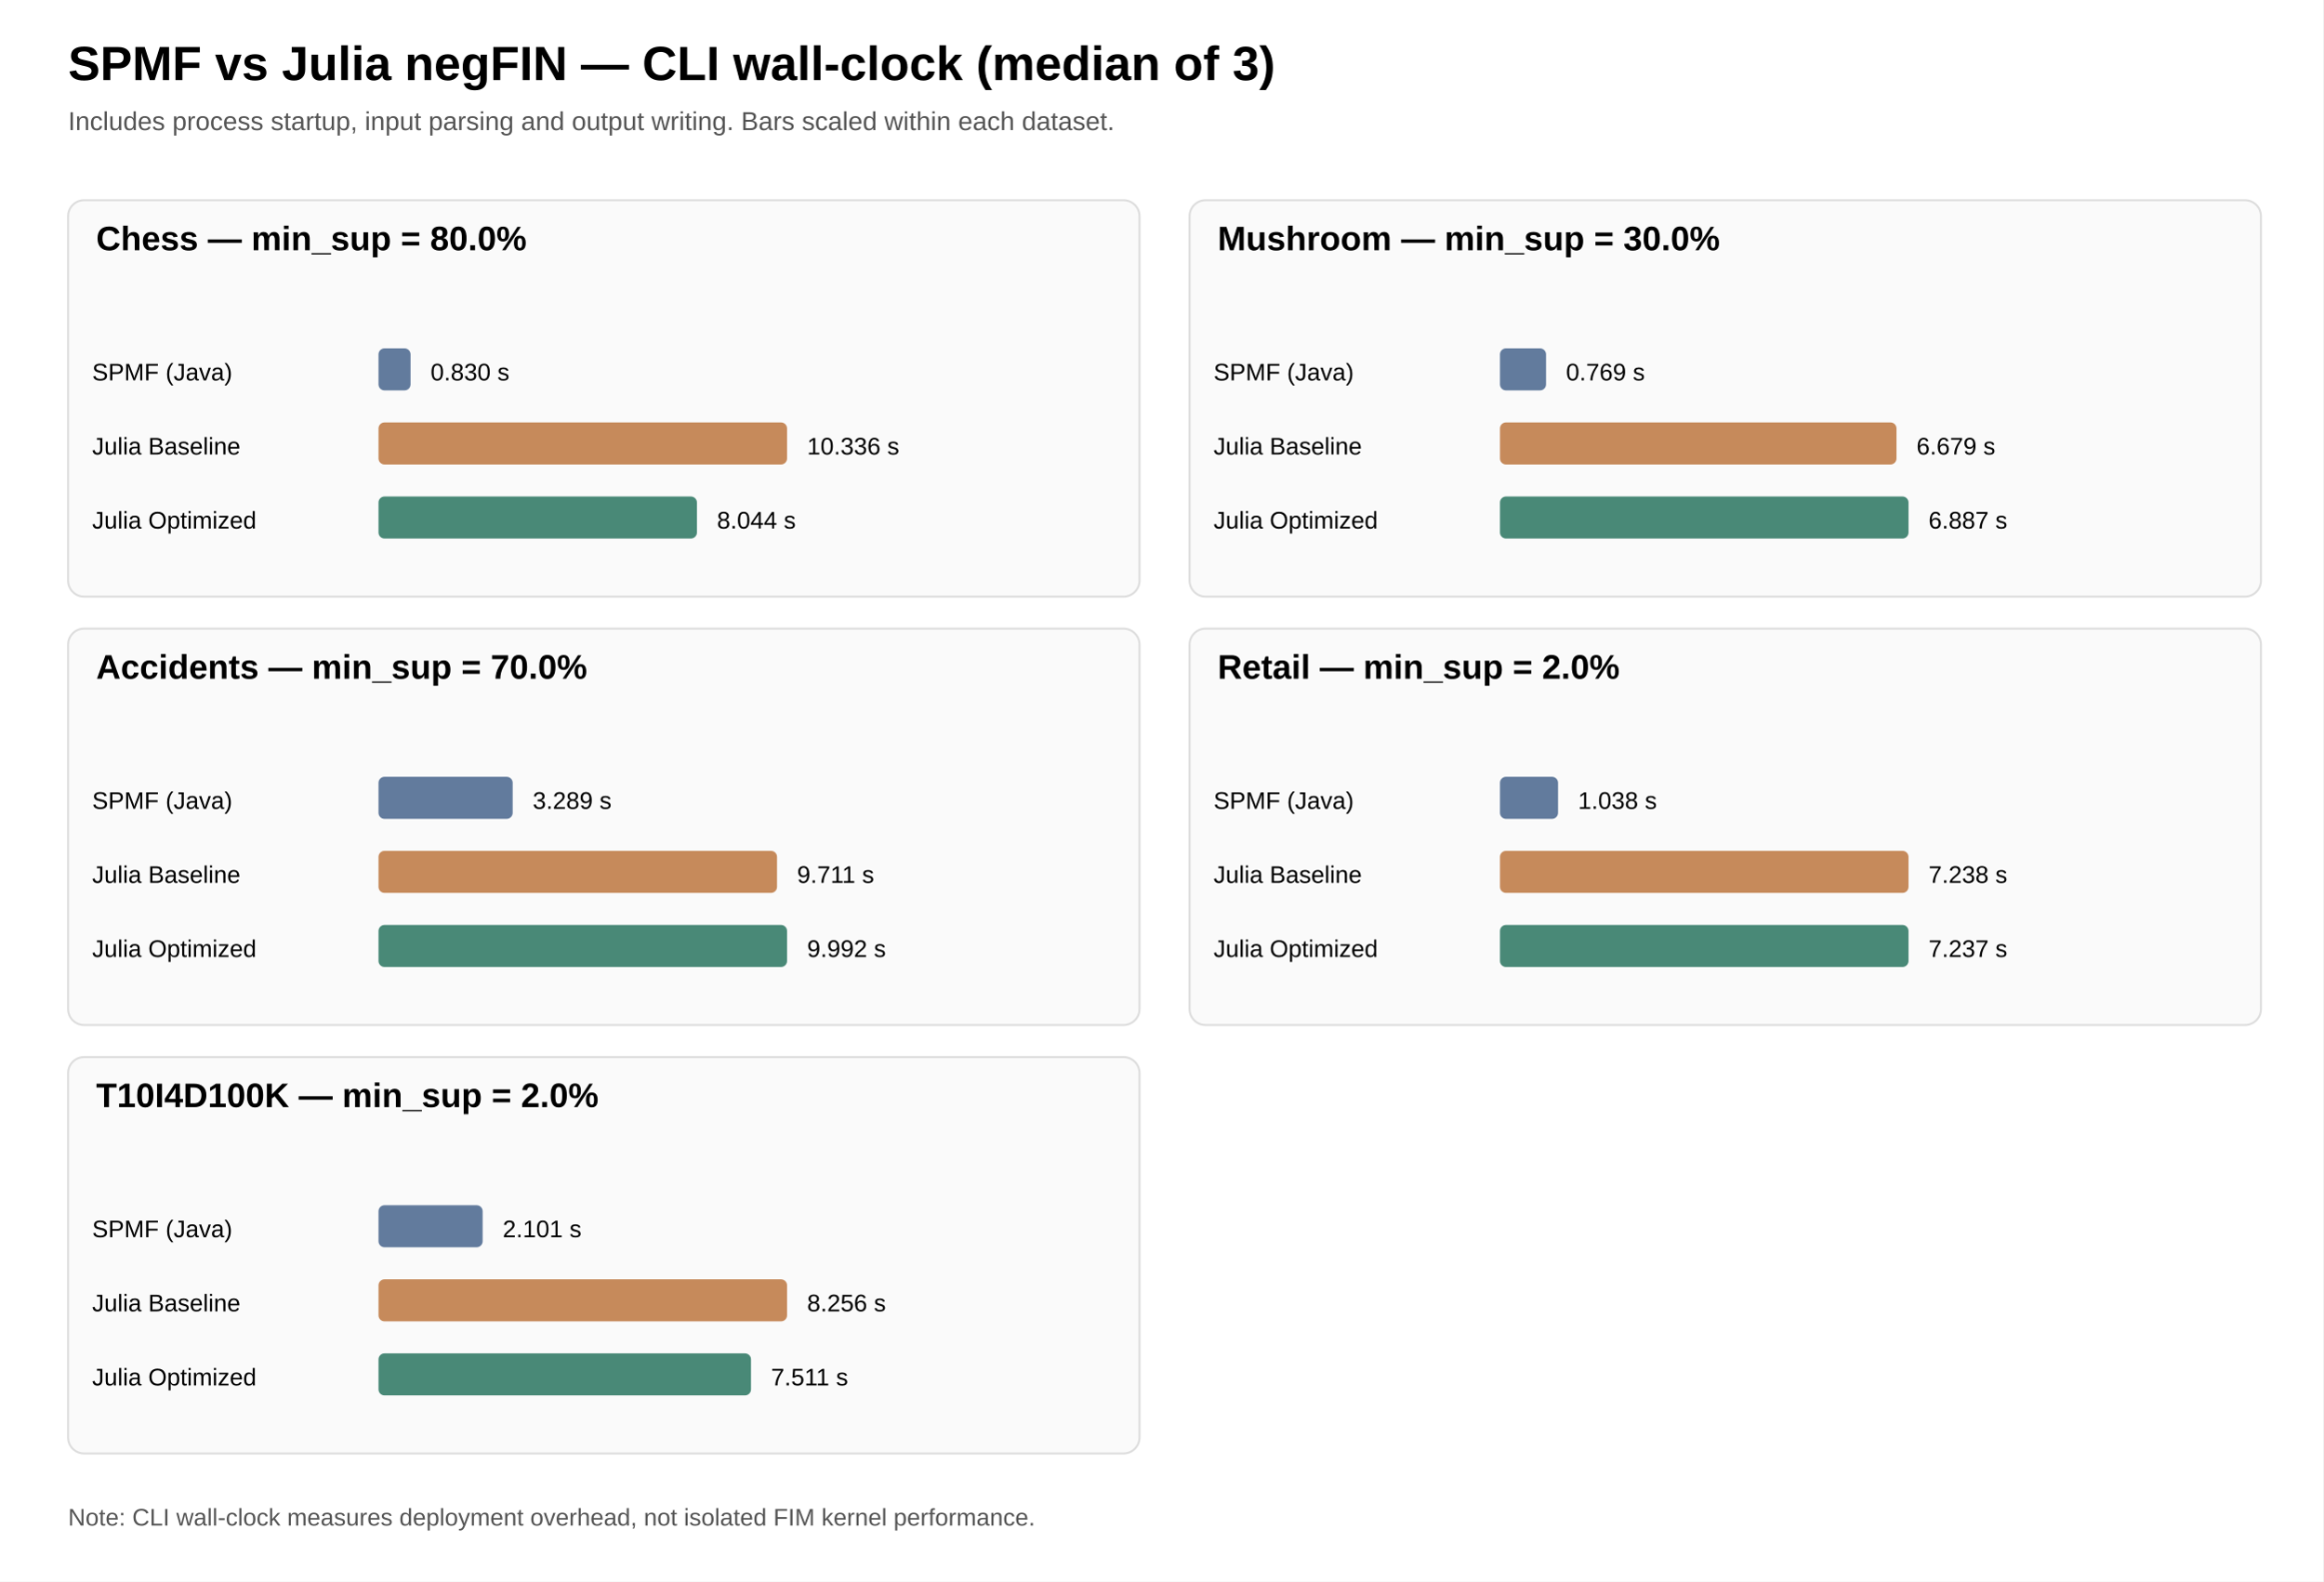
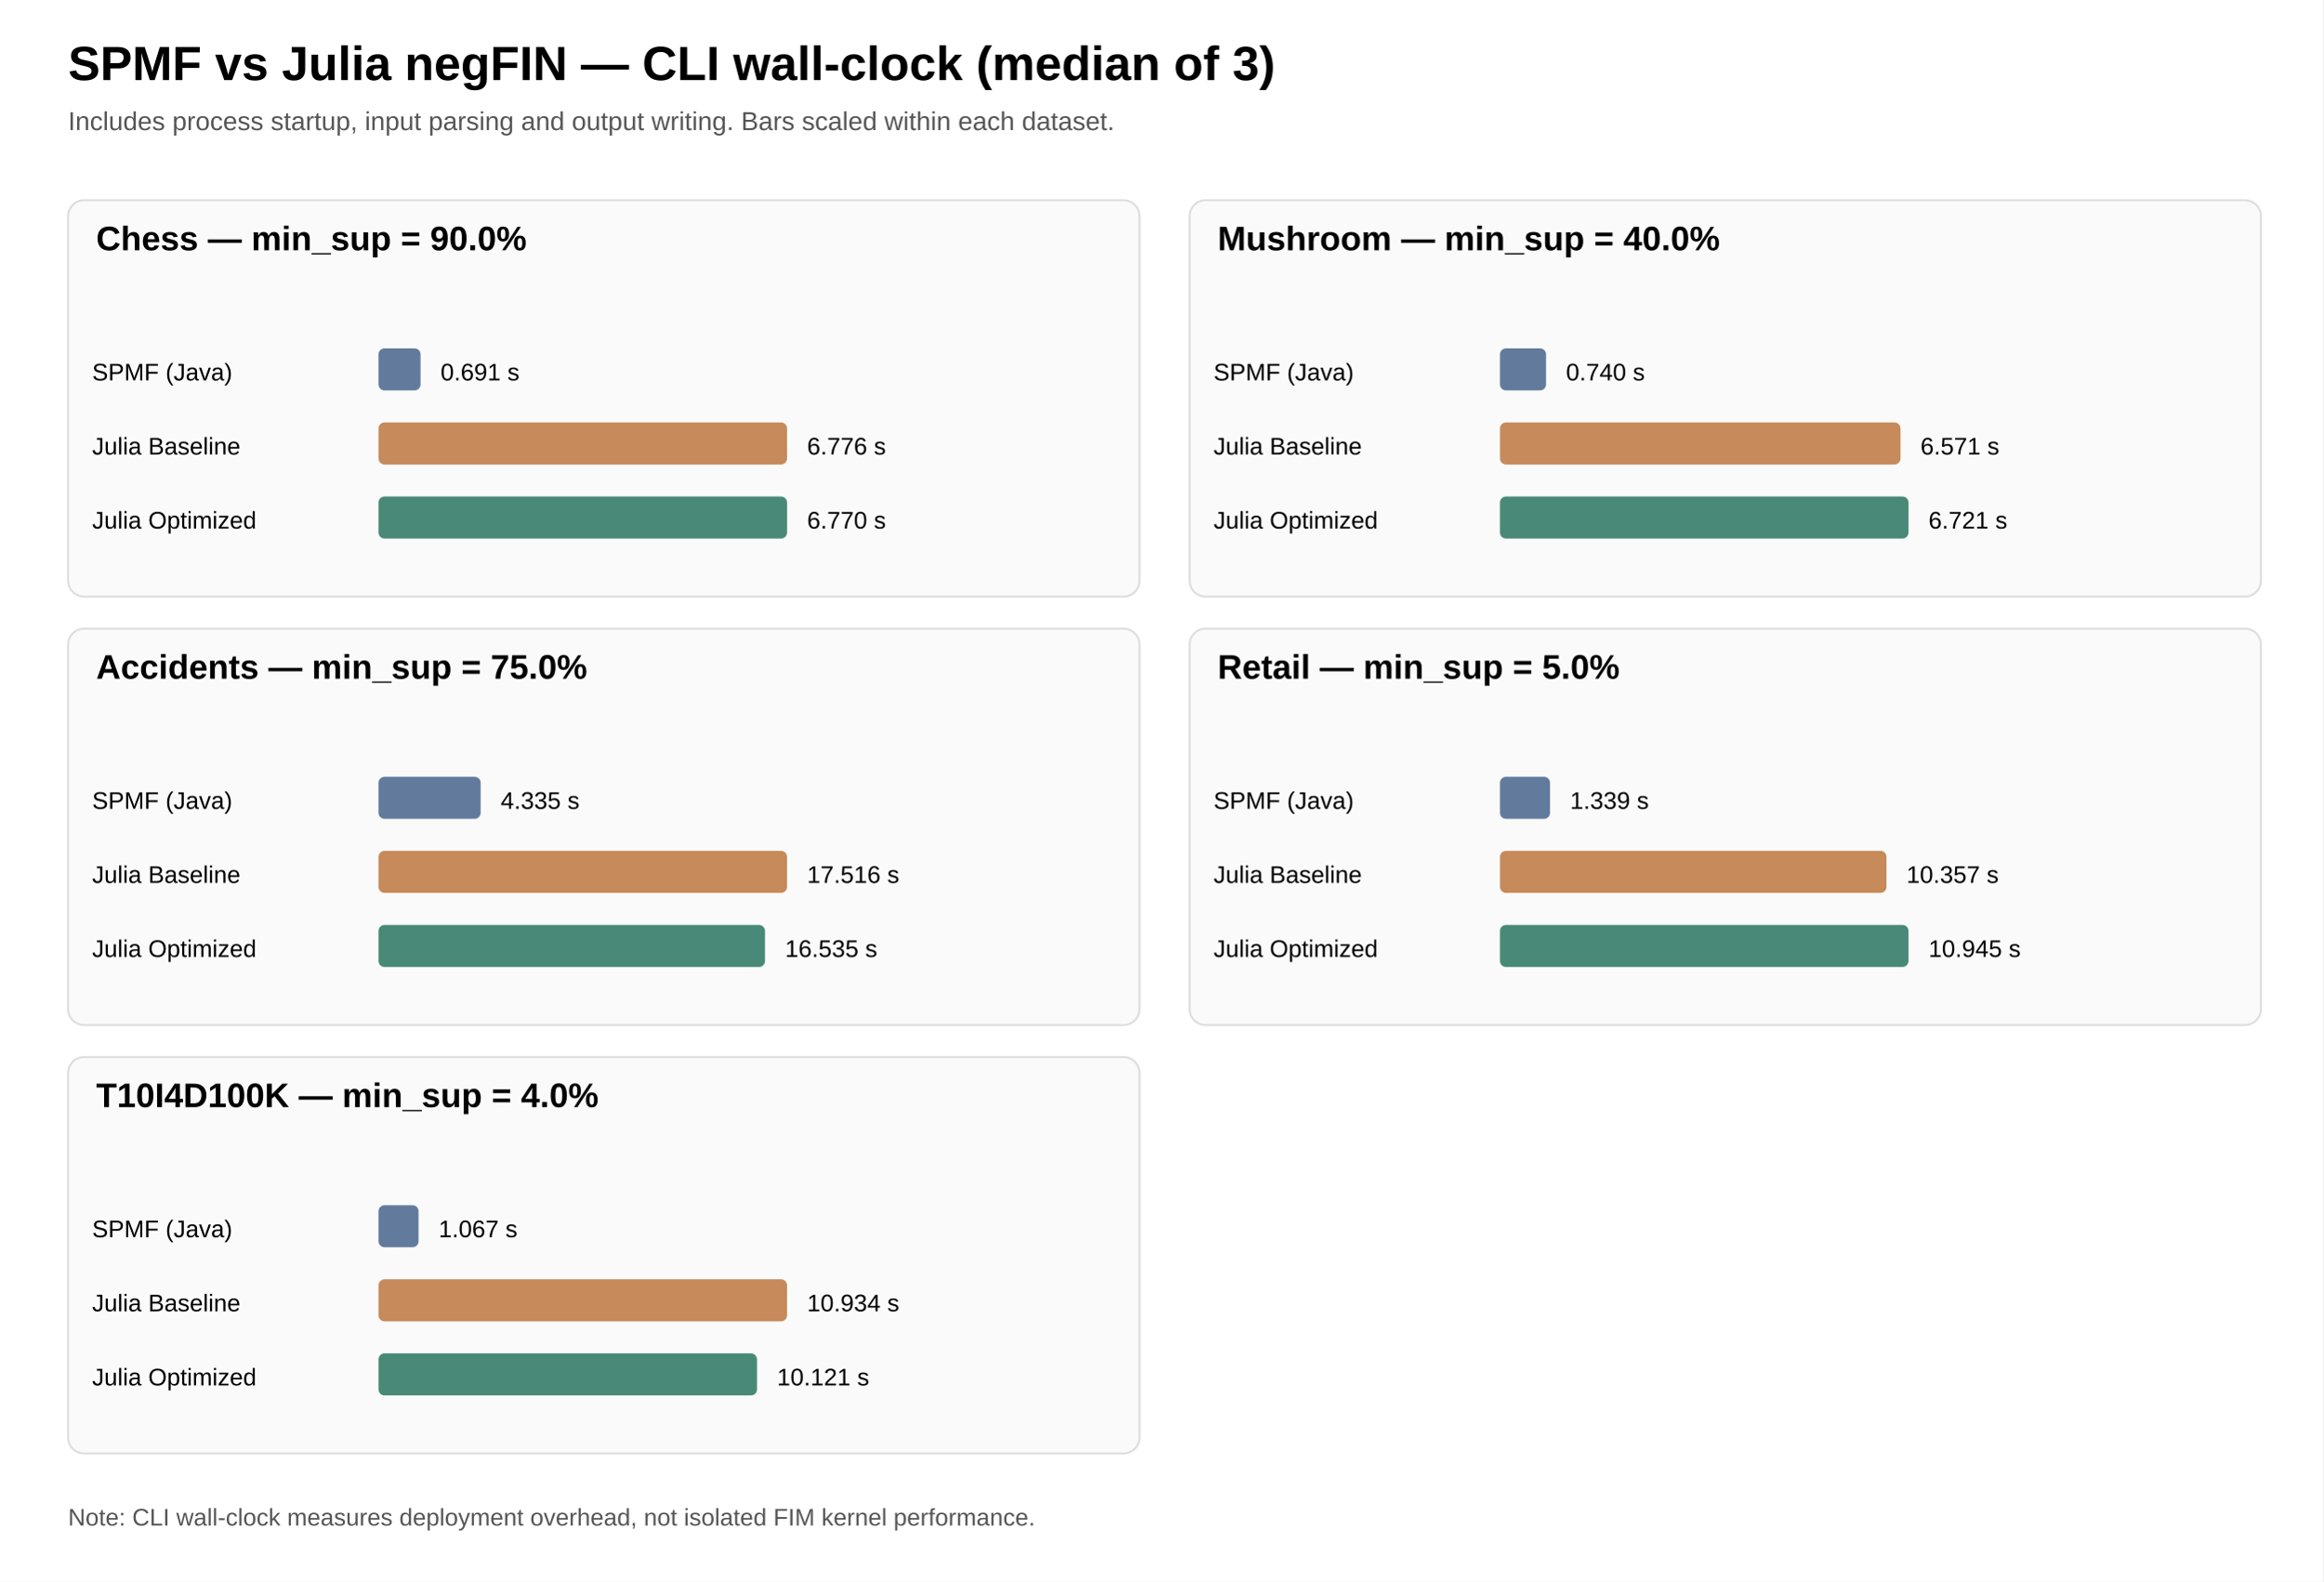
<svg xmlns="http://www.w3.org/2000/svg" width="1160" height="790" viewBox="0 0 1160 790">
  <rect width="100%" height="100%" fill="white" />
  <text x="34" y="40" font-size="24" font-family="Arial" font-weight="bold">SPMF vs Julia negFIN — CLI wall-clock (median of 3)</text>
  <text x="34" y="65" font-size="13" font-family="Arial" fill="#555">Includes process startup, input parsing and output writing. Bars scaled within each dataset.</text>
  <rect x="34" y="100" width="535" height="198" rx="8" fill="#FAFAFA" stroke="#DDDDDD" />
-   <text x="48" y="125" font-size="17" font-family="Arial" font-weight="bold">Chess — min_sup = 80.0%</text>
+   <text x="48" y="125" font-size="17" font-family="Arial" font-weight="bold">Chess — min_sup = 90.0%</text>
  <text x="46" y="190" font-size="12" font-family="Arial">SPMF (Java)</text>
-   <rect x="189" y="174" width="16" height="21" fill="#627B9D" rx="3" />
-   <text x="215" y="190" font-size="12" font-family="Arial">0.830 s</text>
+   <rect x="189" y="174" width="21" height="21" fill="#627B9D" rx="3" />
+   <text x="220" y="190" font-size="12" font-family="Arial">0.691 s</text>
  <text x="46" y="227" font-size="12" font-family="Arial">Julia Baseline</text>
  <rect x="189" y="211" width="204" height="21" fill="#C68A5B" rx="3" />
-   <text x="403" y="227" font-size="12" font-family="Arial">10.336 s</text>
+   <text x="403" y="227" font-size="12" font-family="Arial">6.776 s</text>
  <text x="46" y="264" font-size="12" font-family="Arial">Julia Optimized</text>
-   <rect x="189" y="248" width="159" height="21" fill="#498977" rx="3" />
-   <text x="358" y="264" font-size="12" font-family="Arial">8.044 s</text>
+   <rect x="189" y="248" width="204" height="21" fill="#498977" rx="3" />
+   <text x="403" y="264" font-size="12" font-family="Arial">6.770 s</text>
  <rect x="594" y="100" width="535" height="198" rx="8" fill="#FAFAFA" stroke="#DDDDDD" />
-   <text x="608" y="125" font-size="17" font-family="Arial" font-weight="bold">Mushroom — min_sup = 30.0%</text>
+   <text x="608" y="125" font-size="17" font-family="Arial" font-weight="bold">Mushroom — min_sup = 40.0%</text>
  <text x="606" y="190" font-size="12" font-family="Arial">SPMF (Java)</text>
  <rect x="749" y="174" width="23" height="21" fill="#627B9D" rx="3" />
-   <text x="782" y="190" font-size="12" font-family="Arial">0.769 s</text>
+   <text x="782" y="190" font-size="12" font-family="Arial">0.740 s</text>
  <text x="606" y="227" font-size="12" font-family="Arial">Julia Baseline</text>
-   <rect x="749" y="211" width="198" height="21" fill="#C68A5B" rx="3" />
-   <text x="957" y="227" font-size="12" font-family="Arial">6.679 s</text>
+   <rect x="749" y="211" width="200" height="21" fill="#C68A5B" rx="3" />
+   <text x="959" y="227" font-size="12" font-family="Arial">6.571 s</text>
  <text x="606" y="264" font-size="12" font-family="Arial">Julia Optimized</text>
  <rect x="749" y="248" width="204" height="21" fill="#498977" rx="3" />
-   <text x="963" y="264" font-size="12" font-family="Arial">6.887 s</text>
+   <text x="963" y="264" font-size="12" font-family="Arial">6.721 s</text>
  <rect x="34" y="314" width="535" height="198" rx="8" fill="#FAFAFA" stroke="#DDDDDD" />
-   <text x="48" y="339" font-size="17" font-family="Arial" font-weight="bold">Accidents — min_sup = 70.0%</text>
+   <text x="48" y="339" font-size="17" font-family="Arial" font-weight="bold">Accidents — min_sup = 75.0%</text>
  <text x="46" y="404" font-size="12" font-family="Arial">SPMF (Java)</text>
-   <rect x="189" y="388" width="67" height="21" fill="#627B9D" rx="3" />
-   <text x="266" y="404" font-size="12" font-family="Arial">3.289 s</text>
+   <rect x="189" y="388" width="51" height="21" fill="#627B9D" rx="3" />
+   <text x="250" y="404" font-size="12" font-family="Arial">4.335 s</text>
  <text x="46" y="441" font-size="12" font-family="Arial">Julia Baseline</text>
-   <rect x="189" y="425" width="199" height="21" fill="#C68A5B" rx="3" />
-   <text x="398" y="441" font-size="12" font-family="Arial">9.711 s</text>
+   <rect x="189" y="425" width="204" height="21" fill="#C68A5B" rx="3" />
+   <text x="403" y="441" font-size="12" font-family="Arial">17.516 s</text>
  <text x="46" y="478" font-size="12" font-family="Arial">Julia Optimized</text>
-   <rect x="189" y="462" width="204" height="21" fill="#498977" rx="3" />
-   <text x="403" y="478" font-size="12" font-family="Arial">9.992 s</text>
+   <rect x="189" y="462" width="193" height="21" fill="#498977" rx="3" />
+   <text x="392" y="478" font-size="12" font-family="Arial">16.535 s</text>
  <rect x="594" y="314" width="535" height="198" rx="8" fill="#FAFAFA" stroke="#DDDDDD" />
-   <text x="608" y="339" font-size="17" font-family="Arial" font-weight="bold">Retail — min_sup = 2.0%</text>
+   <text x="608" y="339" font-size="17" font-family="Arial" font-weight="bold">Retail — min_sup = 5.0%</text>
  <text x="606" y="404" font-size="12" font-family="Arial">SPMF (Java)</text>
-   <rect x="749" y="388" width="29" height="21" fill="#627B9D" rx="3" />
-   <text x="788" y="404" font-size="12" font-family="Arial">1.038 s</text>
+   <rect x="749" y="388" width="25" height="21" fill="#627B9D" rx="3" />
+   <text x="784" y="404" font-size="12" font-family="Arial">1.339 s</text>
  <text x="606" y="441" font-size="12" font-family="Arial">Julia Baseline</text>
-   <rect x="749" y="425" width="204" height="21" fill="#C68A5B" rx="3" />
-   <text x="963" y="441" font-size="12" font-family="Arial">7.238 s</text>
+   <rect x="749" y="425" width="193" height="21" fill="#C68A5B" rx="3" />
+   <text x="952" y="441" font-size="12" font-family="Arial">10.357 s</text>
  <text x="606" y="478" font-size="12" font-family="Arial">Julia Optimized</text>
  <rect x="749" y="462" width="204" height="21" fill="#498977" rx="3" />
-   <text x="963" y="478" font-size="12" font-family="Arial">7.237 s</text>
+   <text x="963" y="478" font-size="12" font-family="Arial">10.945 s</text>
  <rect x="34" y="528" width="535" height="198" rx="8" fill="#FAFAFA" stroke="#DDDDDD" />
-   <text x="48" y="553" font-size="17" font-family="Arial" font-weight="bold">T10I4D100K — min_sup = 2.0%</text>
+   <text x="48" y="553" font-size="17" font-family="Arial" font-weight="bold">T10I4D100K — min_sup = 4.0%</text>
  <text x="46" y="618" font-size="12" font-family="Arial">SPMF (Java)</text>
-   <rect x="189" y="602" width="52" height="21" fill="#627B9D" rx="3" />
-   <text x="251" y="618" font-size="12" font-family="Arial">2.101 s</text>
+   <rect x="189" y="602" width="20" height="21" fill="#627B9D" rx="3" />
+   <text x="219" y="618" font-size="12" font-family="Arial">1.067 s</text>
  <text x="46" y="655" font-size="12" font-family="Arial">Julia Baseline</text>
  <rect x="189" y="639" width="204" height="21" fill="#C68A5B" rx="3" />
-   <text x="403" y="655" font-size="12" font-family="Arial">8.256 s</text>
+   <text x="403" y="655" font-size="12" font-family="Arial">10.934 s</text>
  <text x="46" y="692" font-size="12" font-family="Arial">Julia Optimized</text>
-   <rect x="189" y="676" width="186" height="21" fill="#498977" rx="3" />
-   <text x="385" y="692" font-size="12" font-family="Arial">7.511 s</text>
+   <rect x="189" y="676" width="189" height="21" fill="#498977" rx="3" />
+   <text x="388" y="692" font-size="12" font-family="Arial">10.121 s</text>
  <text x="34" y="762" font-size="12" font-family="Arial" fill="#555">Note: CLI wall-clock measures deployment overhead, not isolated FIM kernel performance.</text>
</svg>
